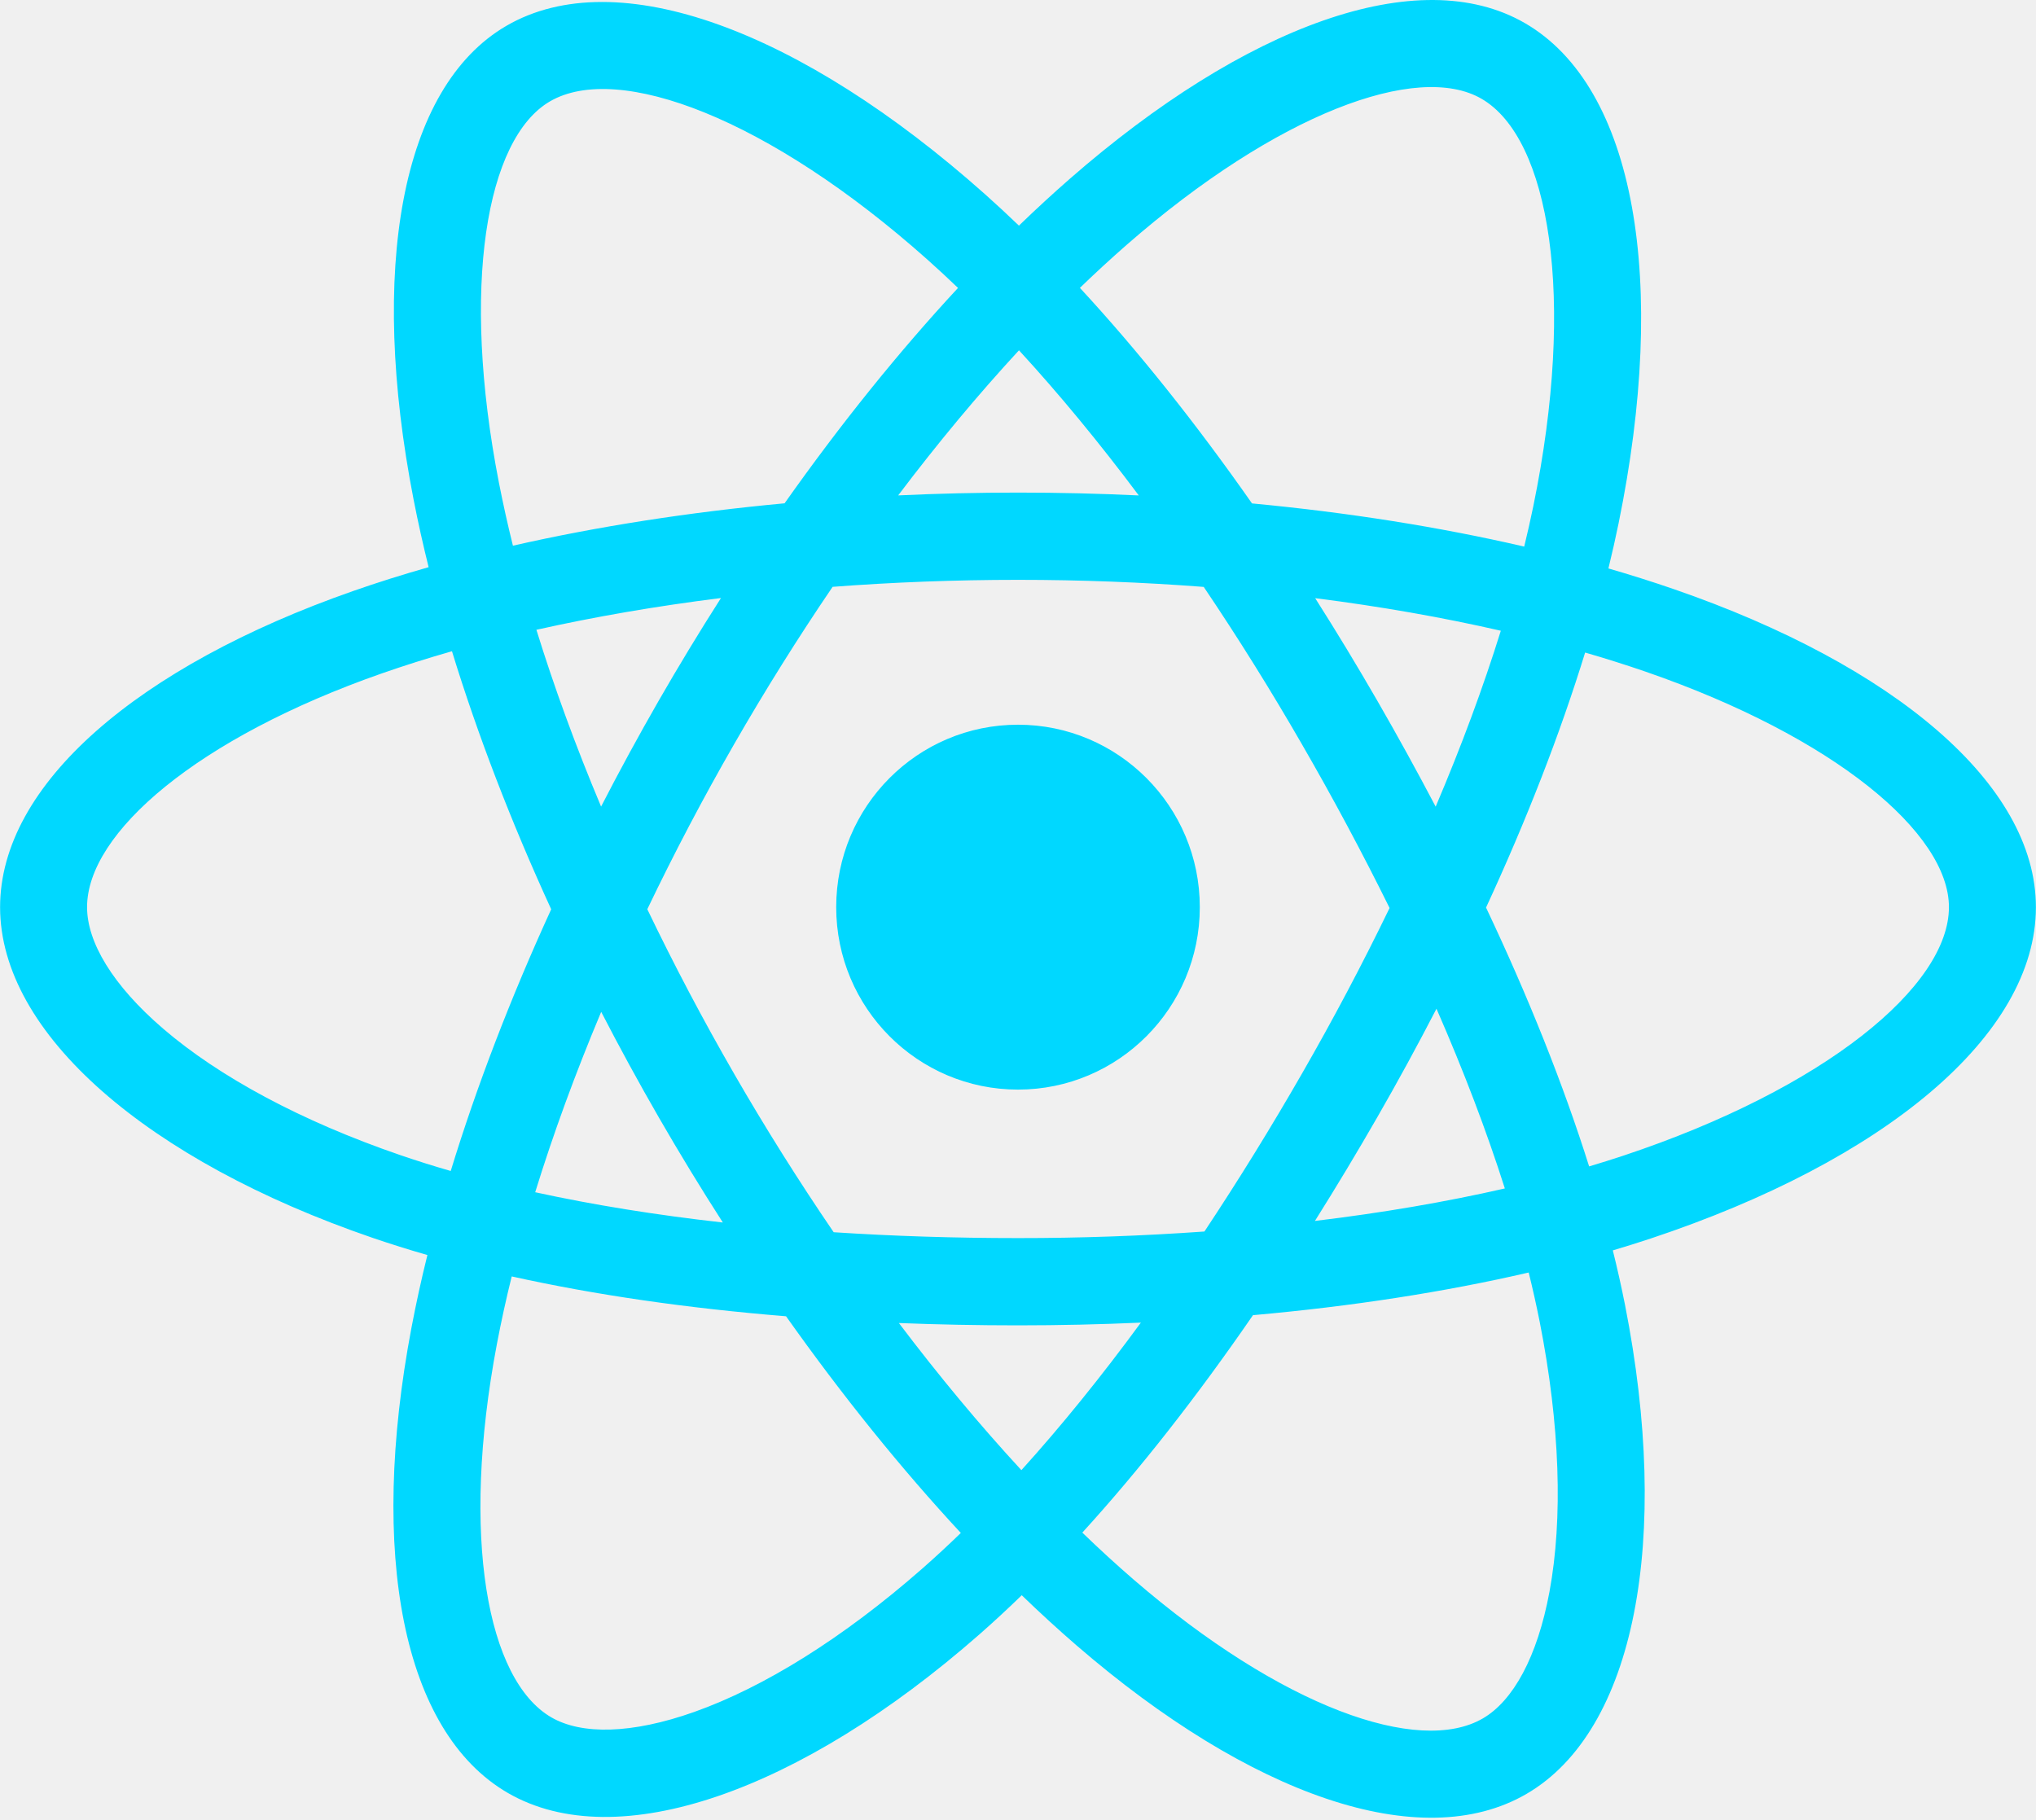
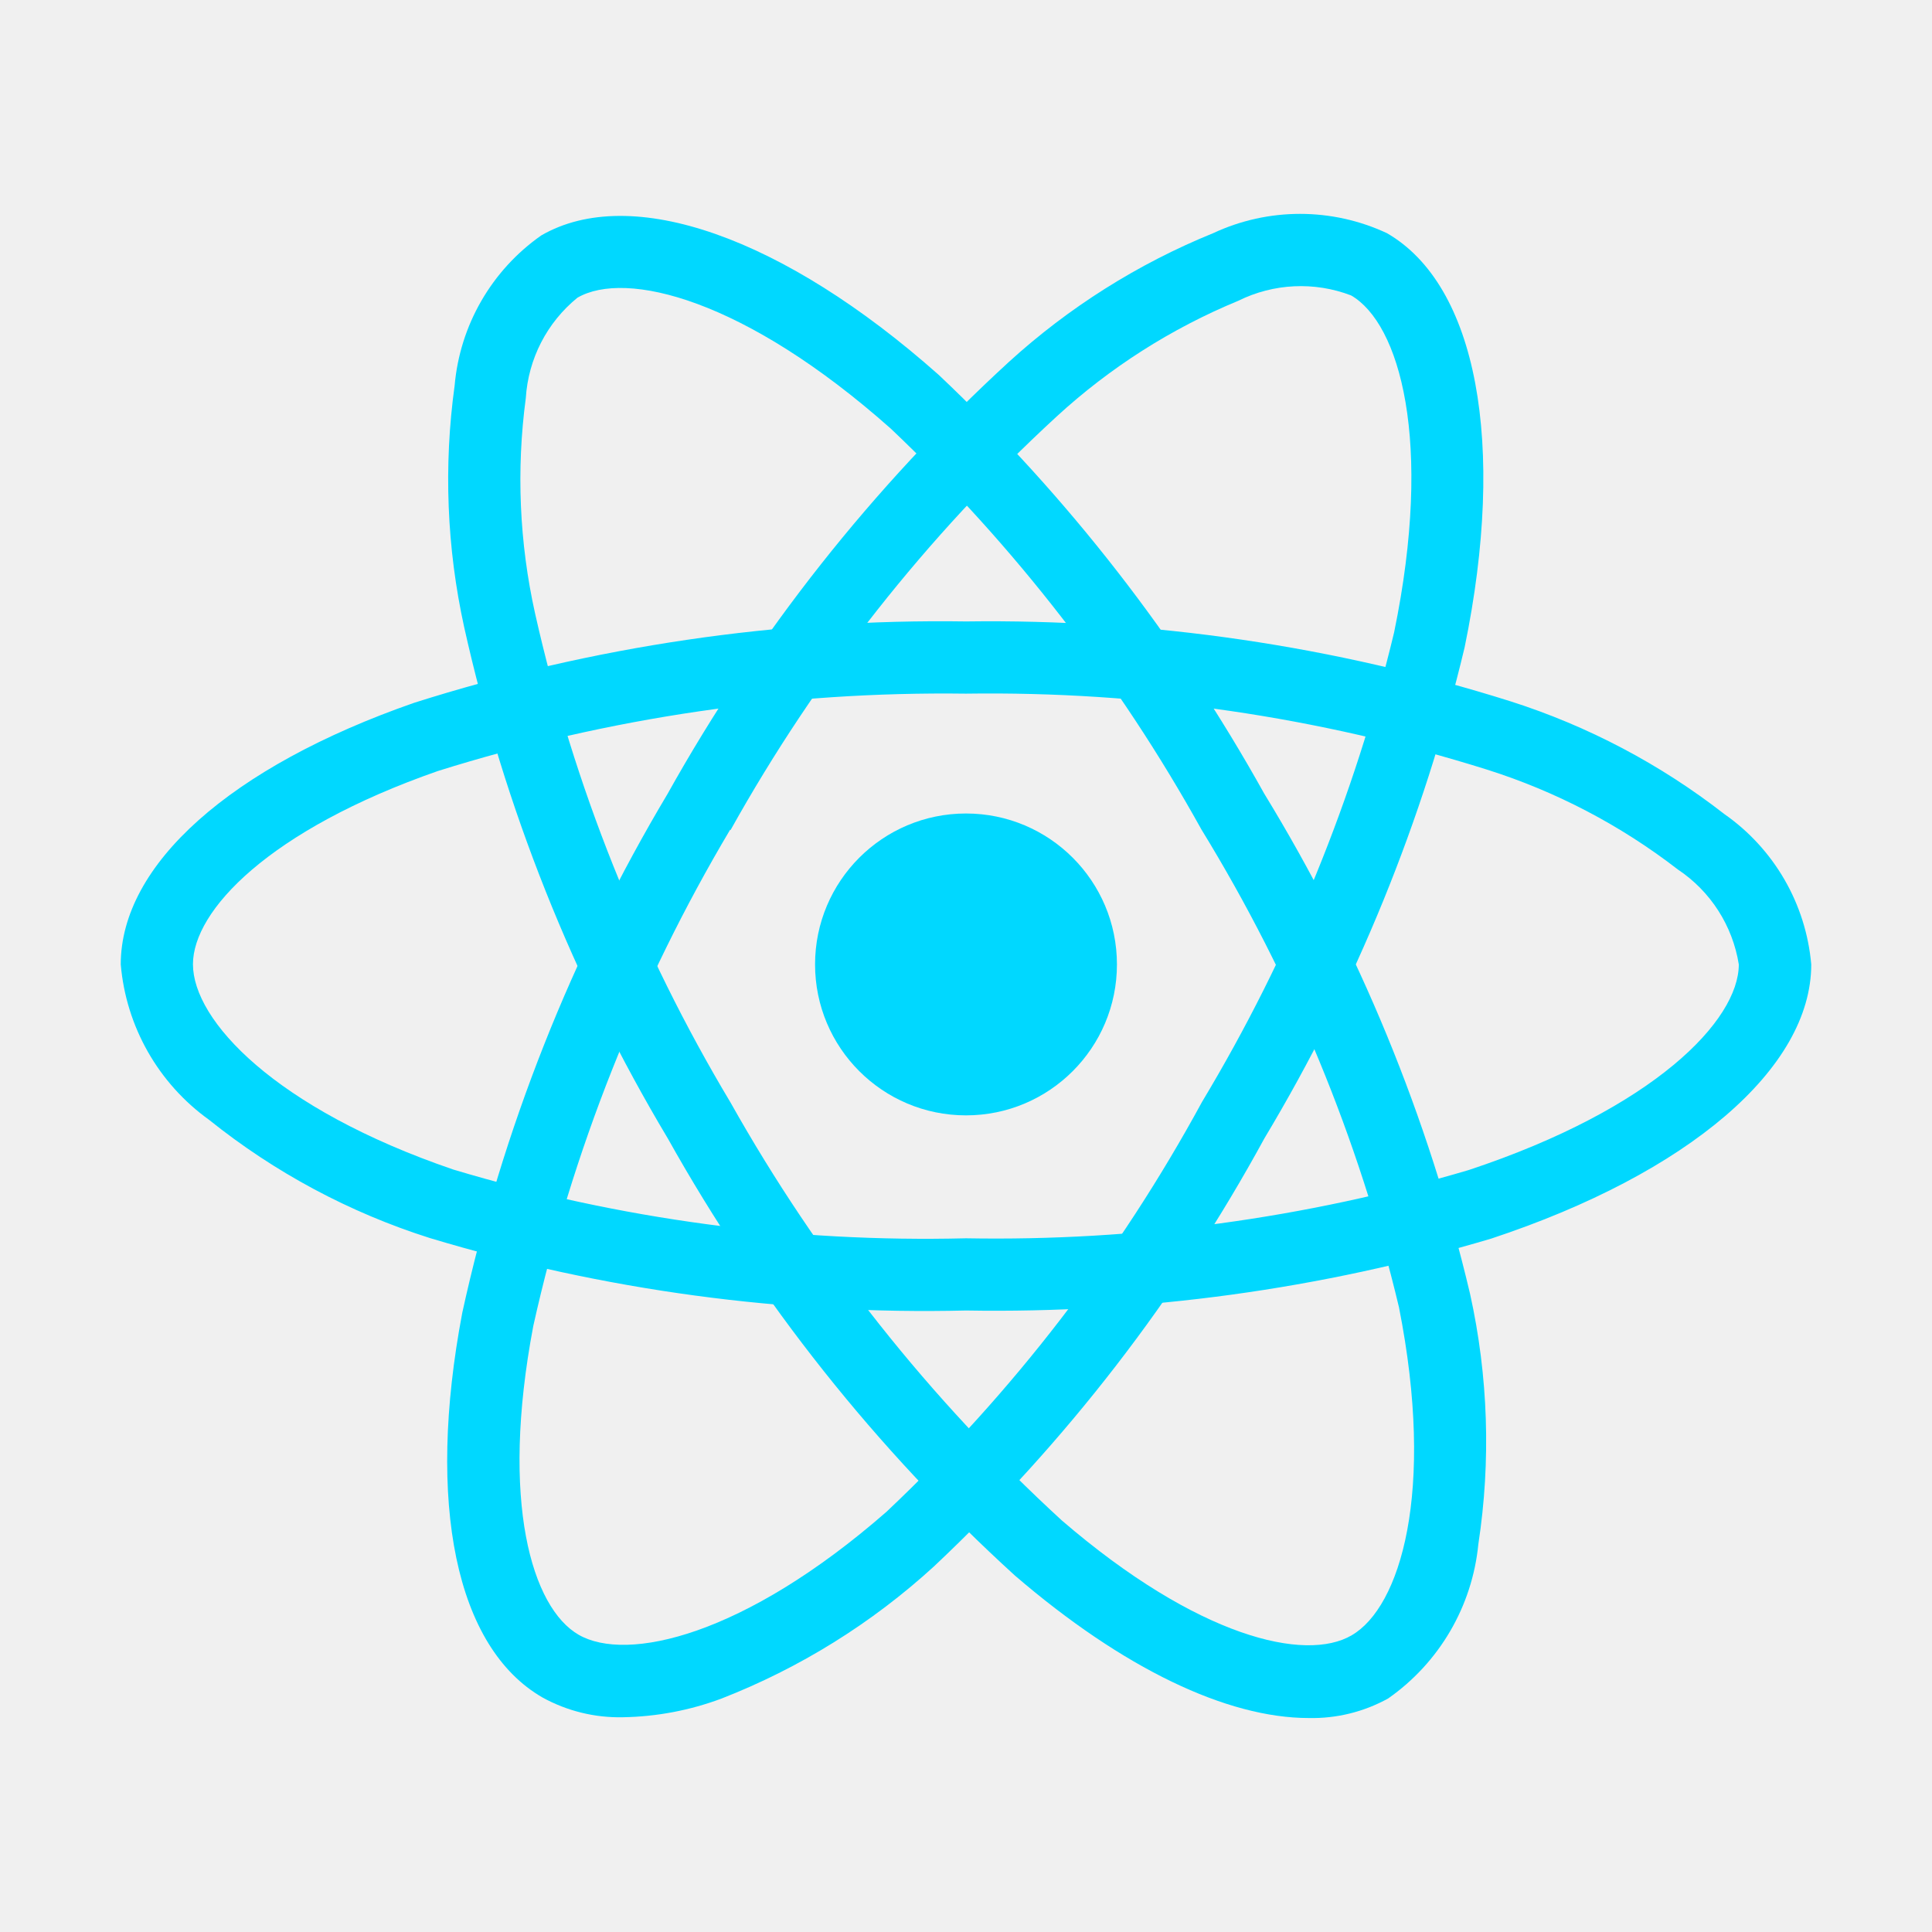
- <svg xmlns="http://www.w3.org/2000/svg" width="113" height="101" viewBox="0 0 113 101" fill="none">
-   <g clip-path="url(#clip0_14_43)">
-     <path d="M92.906 32.703C91.703 32.289 90.49 31.905 89.269 31.552C89.474 30.711 89.663 29.879 89.83 29.062C92.584 15.648 90.784 4.842 84.636 1.284C78.742 -2.127 69.102 1.429 59.366 9.933C58.406 10.773 57.468 11.637 56.552 12.524C55.939 11.934 55.315 11.356 54.68 10.789C44.477 1.696 34.249 -2.136 28.108 1.432C22.219 4.854 20.475 15.013 22.954 27.725C23.2 28.984 23.479 30.237 23.789 31.482C22.341 31.895 20.944 32.334 19.607 32.802C7.644 36.988 0.005 43.548 0.005 50.353C0.005 57.381 8.206 64.43 20.666 68.704C21.676 69.049 22.695 69.369 23.721 69.663C23.387 71.004 23.092 72.354 22.834 73.711C20.471 86.204 22.316 96.122 28.189 99.522C34.255 103.033 44.437 99.425 54.35 90.727C55.154 90.02 55.941 89.293 56.708 88.546C57.7 89.507 58.719 90.439 59.763 91.343C69.366 99.636 78.85 102.985 84.718 99.576C90.778 96.055 92.748 85.4 90.191 72.436C89.989 71.42 89.763 70.409 89.513 69.405C90.228 69.192 90.93 68.973 91.614 68.746C104.567 64.438 112.995 57.475 112.995 50.353C112.995 43.523 105.109 36.919 92.906 32.703ZM90.096 64.147C89.478 64.353 88.844 64.55 88.198 64.743C86.768 60.2 84.838 55.368 82.477 50.376C84.73 45.504 86.586 40.734 87.976 36.22C89.132 36.556 90.253 36.91 91.335 37.283C101.791 40.896 108.168 46.237 108.168 50.353C108.168 54.737 101.28 60.428 90.096 64.147ZM85.456 73.376C86.586 79.109 86.748 84.292 85.999 88.344C85.326 91.984 83.973 94.412 82.299 95.384C78.738 97.453 71.123 94.764 62.911 87.671C61.94 86.831 60.993 85.963 60.07 85.07C63.254 81.576 66.436 77.513 69.541 73.001C75.004 72.514 80.164 71.719 84.844 70.633C85.069 71.543 85.273 72.457 85.456 73.376ZM38.526 95.026C35.047 96.259 32.276 96.295 30.601 95.325C27.037 93.262 25.555 85.298 27.576 74.615C27.816 73.353 28.091 72.097 28.401 70.85C33.029 71.878 38.152 72.617 43.627 73.062C46.754 77.478 50.028 81.536 53.327 85.089C52.626 85.77 51.908 86.434 51.174 87.079C46.79 90.925 42.397 93.654 38.526 95.026ZM22.228 64.12C16.718 62.23 12.168 59.774 9.049 57.093C6.246 54.685 4.832 52.293 4.832 50.353C4.832 46.223 10.966 40.956 21.196 37.377C22.438 36.943 23.737 36.533 25.085 36.148C26.5 40.764 28.354 45.59 30.592 50.471C28.325 55.423 26.444 60.327 25.016 64.997C24.08 64.728 23.15 64.436 22.228 64.12ZM27.691 26.795C25.567 15.903 26.978 7.687 30.527 5.625C34.307 3.429 42.665 6.56 51.475 14.412C52.05 14.925 52.615 15.448 53.171 15.982C49.888 19.52 46.644 23.548 43.545 27.937C38.231 28.431 33.144 29.225 28.468 30.289C28.18 29.131 27.921 27.966 27.691 26.795V26.795ZM76.43 38.874C75.325 36.959 74.18 35.068 72.994 33.202C76.599 33.66 80.053 34.267 83.297 35.01C82.323 38.143 81.109 41.417 79.681 44.775C78.636 42.787 77.553 40.819 76.43 38.874ZM56.554 19.444C58.781 21.865 61.01 24.568 63.203 27.5C58.755 27.29 54.298 27.289 49.849 27.498C52.044 24.592 54.293 21.893 56.554 19.444ZM36.551 38.907C35.442 40.837 34.379 42.792 33.361 44.771C31.956 41.425 30.753 38.136 29.771 34.958C32.995 34.235 36.433 33.643 40.015 33.194C38.816 35.071 37.661 36.975 36.551 38.907V38.907ZM40.118 67.857C36.417 67.442 32.927 66.881 29.704 66.177C30.702 62.943 31.931 59.583 33.367 56.165C34.389 58.146 35.457 60.103 36.57 62.033C37.715 64.018 38.9 65.961 40.118 67.857ZM56.688 81.603C54.4 79.126 52.118 76.385 49.889 73.437C52.053 73.522 54.258 73.566 56.5 73.566C58.803 73.566 61.08 73.514 63.32 73.414C61.12 76.415 58.899 79.159 56.688 81.603ZM79.726 55.991C81.237 59.446 82.509 62.788 83.52 65.967C80.244 66.717 76.707 67.321 72.98 67.77C74.174 65.87 75.331 63.946 76.449 62C77.586 60.022 78.678 58.018 79.726 55.991ZM72.268 59.579C70.556 62.563 68.749 65.491 66.847 68.357C63.404 68.602 59.952 68.724 56.5 68.722C52.984 68.722 49.563 68.612 46.27 68.397C44.319 65.538 42.477 62.605 40.747 59.606H40.748C39.026 56.623 37.418 53.575 35.926 50.468C37.414 47.362 39.017 44.312 40.733 41.327L40.733 41.327C42.448 38.341 44.275 35.421 46.211 32.573C49.571 32.318 53.017 32.185 56.499 32.185H56.5C59.998 32.185 63.448 32.32 66.808 32.577C68.724 35.419 70.54 38.33 72.252 41.301C73.974 44.28 75.598 47.315 77.123 50.4C75.614 53.517 73.994 56.578 72.268 59.579ZM82.225 5.481C86.009 7.671 87.48 16.502 85.103 28.084C84.951 28.823 84.781 29.576 84.595 30.339C79.907 29.253 74.817 28.445 69.487 27.943C66.383 23.506 63.166 19.472 59.936 15.979C60.782 15.16 61.649 14.363 62.535 13.587C70.877 6.301 78.673 3.425 82.225 5.481ZM56.5 40.226C62.072 40.226 66.59 44.76 66.59 50.353C66.59 55.946 62.072 60.48 56.5 60.48C50.928 60.48 46.41 55.946 46.41 50.353C46.41 44.76 50.928 40.226 56.5 40.226Z" fill="#00D8FF" />
-   </g>
-   <defs>
-     <clipPath id="clip0_14_43">
-       <rect width="113" height="101" fill="white" />
-     </clipPath>
-   </defs>
+ <svg xmlns="http://www.w3.org/2000/svg" width="1em" height="1em" viewBox="0 0 32 32">
+   <circle cx="16" cy="15.974" r="2.5" fill="#00d8ff" />
+   <path fill="#00d8ff" d="M16 21.706a28.4 28.4 0 0 1-8.88-1.2a11.3 11.3 0 0 1-3.657-1.958A3.54 3.54 0 0 1 2 15.974c0-1.653 1.816-3.273 4.858-4.333A28.8 28.8 0 0 1 16 10.293a28.7 28.7 0 0 1 9.022 1.324a11.4 11.4 0 0 1 3.538 1.866A3.4 3.4 0 0 1 30 15.974c0 1.718-2.03 3.459-5.3 4.541a28.8 28.8 0 0 1-8.7 1.191m0-10.217a28 28 0 0 0-8.749 1.282c-2.8.977-4.055 2.313-4.055 3.2c0 .928 1.349 2.387 4.311 3.4A27.2 27.2 0 0 0 16 20.51a27.6 27.6 0 0 0 8.325-1.13C27.4 18.361 28.8 16.9 28.8 15.974a2.33 2.33 0 0 0-1.01-1.573a10.2 10.2 0 0 0-3.161-1.654A27.5 27.5 0 0 0 16 11.489" />
+   <path fill="#00d8ff" d="M10.32 28.443a2.64 2.64 0 0 1-1.336-.328c-1.432-.826-1.928-3.208-1.327-6.373a28.8 28.8 0 0 1 3.4-8.593a28.7 28.7 0 0 1 5.653-7.154a11.4 11.4 0 0 1 3.384-2.133a3.4 3.4 0 0 1 2.878 0c1.489.858 1.982 3.486 1.287 6.859a28.8 28.8 0 0 1-3.316 8.133a28.4 28.4 0 0 1-5.476 7.093a11.3 11.3 0 0 1-3.523 2.189a4.9 4.9 0 0 1-1.624.307m1.773-14.7a28 28 0 0 0-3.26 8.219c-.553 2.915-.022 4.668.75 5.114c.8.463 2.742.024 5.1-2.036a27.2 27.2 0 0 0 5.227-6.79a27.6 27.6 0 0 0 3.181-7.776c.654-3.175.089-5.119-.713-5.581a2.33 2.33 0 0 0-1.868.089A10.2 10.2 0 0 0 17.5 6.9a27.5 27.5 0 0 0-5.4 6.849Z" />
+   <path fill="#00d8ff" d="M21.677 28.456c-1.355 0-3.076-.82-4.868-2.361a28.8 28.8 0 0 1-5.747-7.237a28.7 28.7 0 0 1-3.374-8.471a11.4 11.4 0 0 1-.158-4A3.4 3.4 0 0 1 8.964 3.9c1.487-.861 4.01.024 6.585 2.31a28.8 28.8 0 0 1 5.39 6.934a28.4 28.4 0 0 1 3.41 8.287a11.3 11.3 0 0 1 .137 4.146a3.54 3.54 0 0 1-1.494 2.555a2.6 2.6 0 0 1-1.315.324m-9.58-10.2a28 28 0 0 0 5.492 6.929c2.249 1.935 4.033 2.351 4.8 1.9c.8-.465 1.39-2.363.782-5.434A27.2 27.2 0 0 0 19.9 13.74a27.6 27.6 0 0 0-5.145-6.64c-2.424-2.152-4.39-2.633-5.191-2.169a2.33 2.33 0 0 0-.855 1.662a10.2 10.2 0 0 0 .153 3.565a27.5 27.5 0 0 0 3.236 8.1Z" />
</svg>
